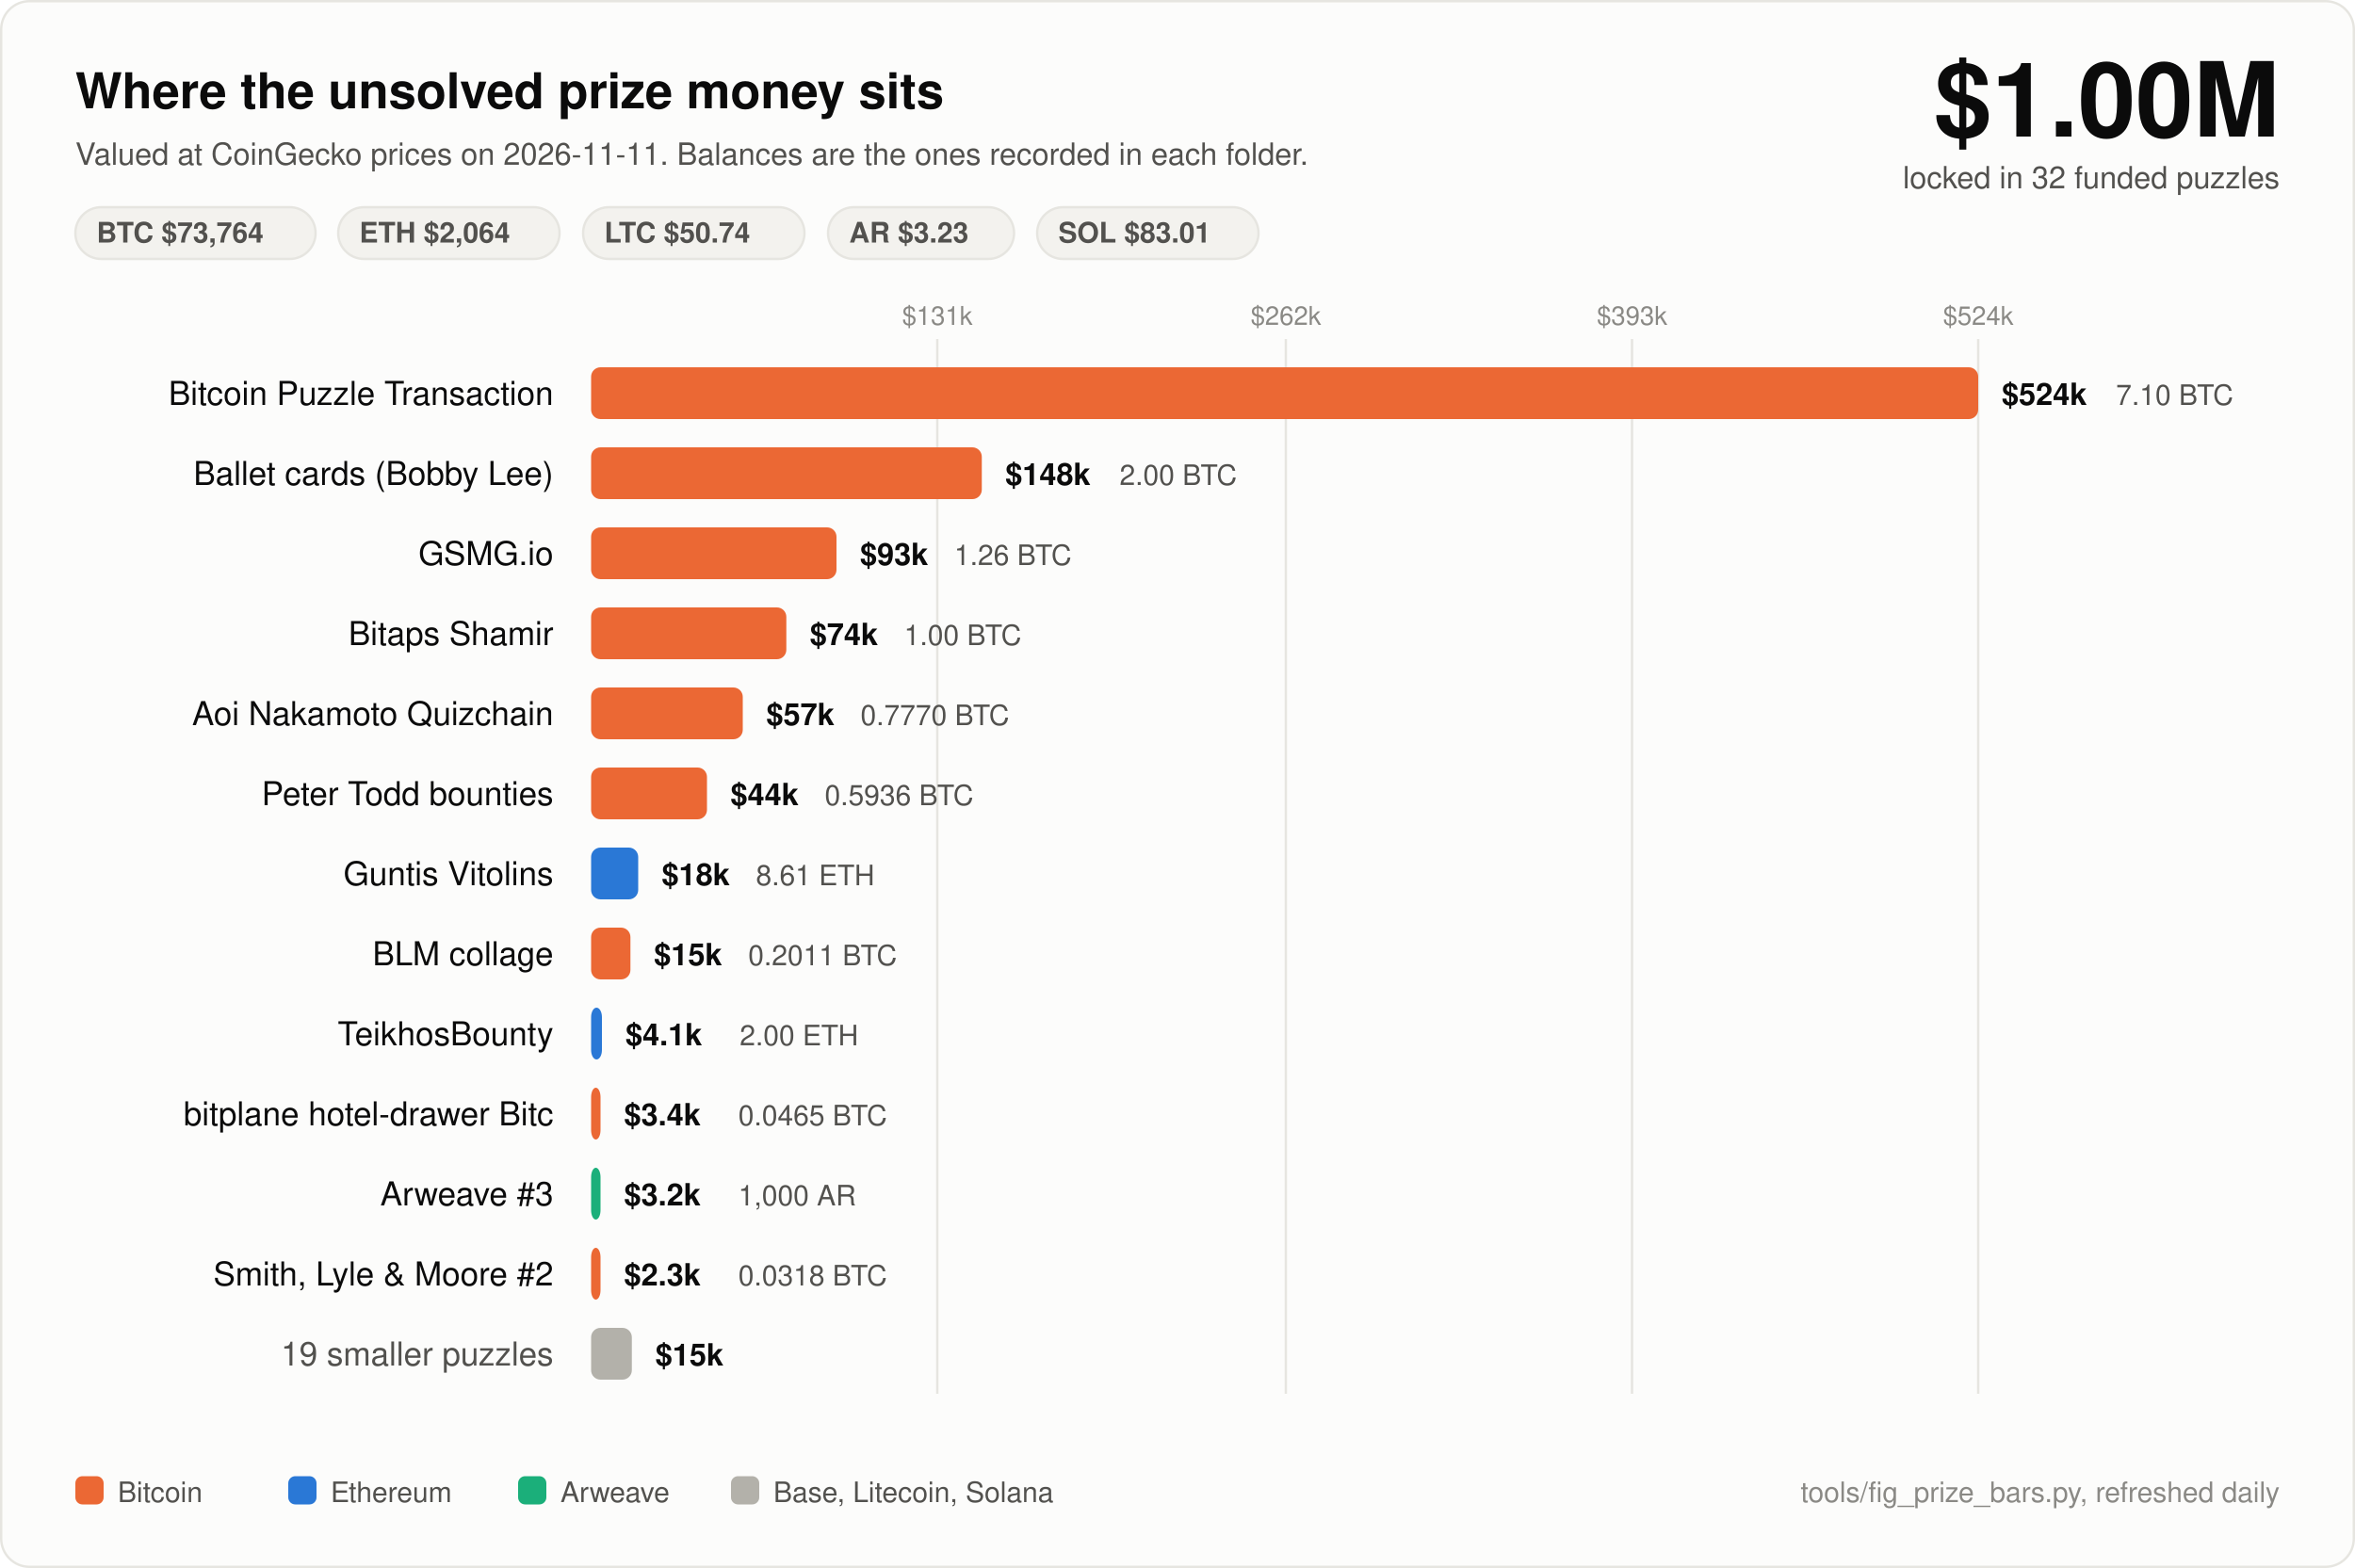
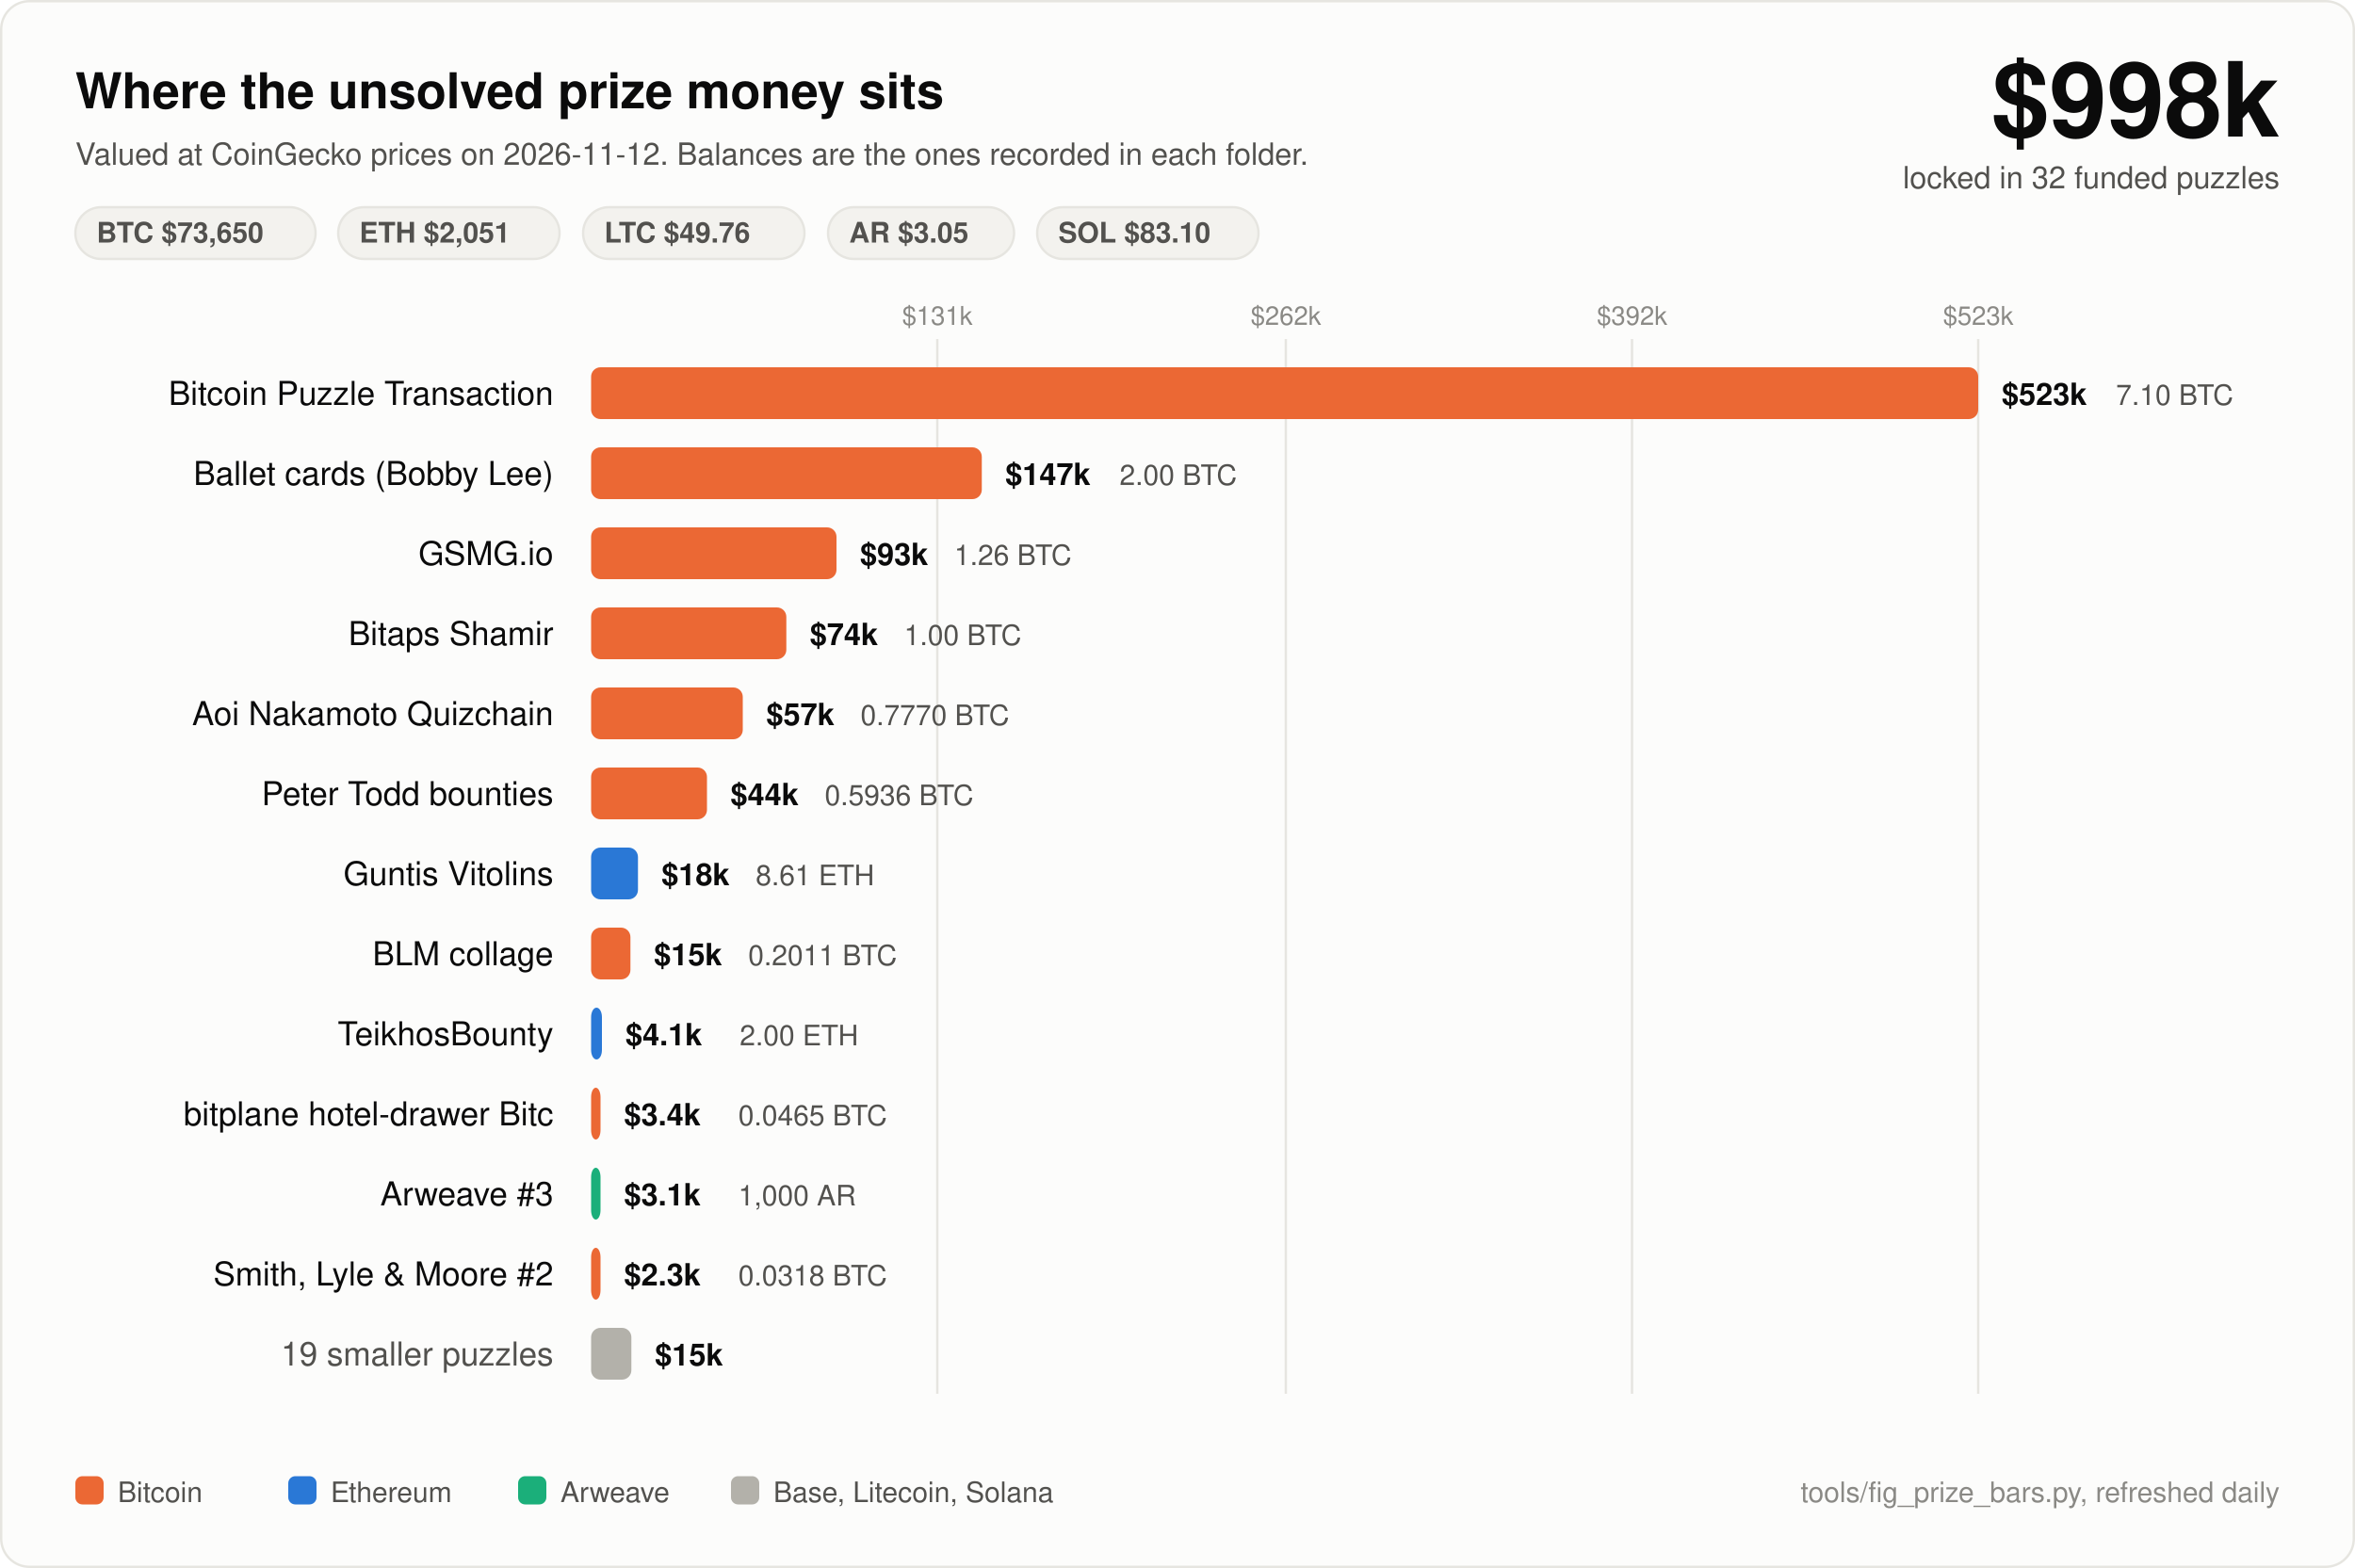
<svg xmlns="http://www.w3.org/2000/svg" width="1000" height="666" viewBox="0 0 1000 666" font-family="ui-sans-serif, -apple-system, Segoe UI, Helvetica, Arial, sans-serif">
  <rect x="0.5" y="0.5" width="999" height="665" rx="12" fill="#fcfcfb" stroke="#e6e5e0" />
  <text x="32" y="46" fill="#0b0b0b" font-size="21" font-weight="700">Where the unsolved prize money sits</text>
-   <text x="32" y="70" fill="#52514e" font-size="13">Valued at CoinGecko prices on 2026-11-11. Balances are the ones recorded in each folder.</text>
-   <text x="968" y="58" fill="#0b0b0b" font-size="44" font-weight="700" text-anchor="end">$1.00M</text>
+   <text x="32" y="70" fill="#52514e" font-size="13">Valued at CoinGecko prices on 2026-11-12. Balances are the ones recorded in each folder.</text>
+   <text x="968" y="58" fill="#0b0b0b" font-size="44" font-weight="700" text-anchor="end">$998k</text>
  <text x="968" y="80" fill="#52514e" font-size="13" text-anchor="end">locked in 32 funded puzzles</text>
  <rect x="32" y="88" width="102" height="22" rx="11" fill="#f3f2ee" stroke="#e6e5e0" />
-   <text x="41" y="103" fill="#52514e" font-size="12" font-weight="600">BTC $73,764</text>
+   <text x="41" y="103" fill="#52514e" font-size="12" font-weight="600">BTC $73,650</text>
  <rect x="143.6" y="88" width="94" height="22" rx="11" fill="#f3f2ee" stroke="#e6e5e0" />
-   <text x="152.6" y="103" fill="#52514e" font-size="12" font-weight="600">ETH $2,064</text>
+   <text x="152.6" y="103" fill="#52514e" font-size="12" font-weight="600">ETH $2,051</text>
  <rect x="247.6" y="88" width="94" height="22" rx="11" fill="#f3f2ee" stroke="#e6e5e0" />
-   <text x="256.6" y="103" fill="#52514e" font-size="12" font-weight="600">LTC $50.74</text>
+   <text x="256.6" y="103" fill="#52514e" font-size="12" font-weight="600">LTC $49.76</text>
  <rect x="351.6" y="88" width="79" height="22" rx="11" fill="#f3f2ee" stroke="#e6e5e0" />
-   <text x="360.6" y="103" fill="#52514e" font-size="12" font-weight="600">AR $3.23</text>
+   <text x="360.6" y="103" fill="#52514e" font-size="12" font-weight="600">AR $3.05</text>
  <rect x="440.4" y="88" width="94" height="22" rx="11" fill="#f3f2ee" stroke="#e6e5e0" />
-   <text x="449.4" y="103" fill="#52514e" font-size="12" font-weight="600">SOL $83.01</text>
+   <text x="449.4" y="103" fill="#52514e" font-size="12" font-weight="600">SOL $83.10</text>
  <line x1="398" y1="144" x2="398" y2="592" stroke="#e6e5e0" stroke-width="1" />
  <text x="398" y="138" fill="#8a8985" font-size="11" text-anchor="middle">$131k</text>
  <line x1="546" y1="144" x2="546" y2="592" stroke="#e6e5e0" stroke-width="1" />
  <text x="546" y="138" fill="#8a8985" font-size="11" text-anchor="middle">$262k</text>
  <line x1="693" y1="144" x2="693" y2="592" stroke="#e6e5e0" stroke-width="1" />
-   <text x="693" y="138" fill="#8a8985" font-size="11" text-anchor="middle">$393k</text>
+   <text x="693" y="138" fill="#8a8985" font-size="11" text-anchor="middle">$392k</text>
  <line x1="840" y1="144" x2="840" y2="592" stroke="#e6e5e0" stroke-width="1" />
-   <text x="840" y="138" fill="#8a8985" font-size="11" text-anchor="middle">$524k</text>
+   <text x="840" y="138" fill="#8a8985" font-size="11" text-anchor="middle">$523k</text>
  <text x="235" y="172" fill="#0b0b0b" font-size="14" text-anchor="end">Bitcoin Puzzle Transaction</text>
  <rect x="251" y="156" width="589.0" height="22" rx="4" fill="#eb6834" />
-   <text x="850.0" y="172" fill="#0b0b0b" font-size="13" font-weight="600">$524k</text>
+   <text x="850.0" y="172" fill="#0b0b0b" font-size="13" font-weight="600">$523k</text>
  <text x="898.5" y="172" fill="#52514e" font-size="12">7.10 BTC</text>
  <text x="235" y="206" fill="#0b0b0b" font-size="14" text-anchor="end">Ballet cards (Bobby Lee)</text>
  <rect x="251" y="190" width="165.9" height="22" rx="4" fill="#eb6834" />
-   <text x="426.9" y="206" fill="#0b0b0b" font-size="13" font-weight="600">$148k</text>
+   <text x="426.9" y="206" fill="#0b0b0b" font-size="13" font-weight="600">$147k</text>
  <text x="475.4" y="206" fill="#52514e" font-size="12">2.00 BTC</text>
  <text x="235" y="240" fill="#0b0b0b" font-size="14" text-anchor="end">GSMG.io</text>
  <rect x="251" y="224" width="104.2" height="22" rx="4" fill="#eb6834" />
  <text x="365.2" y="240" fill="#0b0b0b" font-size="13" font-weight="600">$93k</text>
  <text x="405.2" y="240" fill="#52514e" font-size="12">1.26 BTC</text>
  <text x="235" y="274" fill="#0b0b0b" font-size="14" text-anchor="end">Bitaps Shamir</text>
  <rect x="251" y="258" width="82.9" height="22" rx="4" fill="#eb6834" />
  <text x="343.9" y="274" fill="#0b0b0b" font-size="13" font-weight="600">$74k</text>
  <text x="383.9" y="274" fill="#52514e" font-size="12">1.00 BTC</text>
  <text x="235" y="308" fill="#0b0b0b" font-size="14" text-anchor="end">Aoi Nakamoto Quizchain</text>
  <rect x="251" y="292" width="64.4" height="22" rx="4" fill="#eb6834" />
  <text x="325.4" y="308" fill="#0b0b0b" font-size="13" font-weight="600">$57k</text>
  <text x="365.4" y="308" fill="#52514e" font-size="12">0.7770 BTC</text>
  <text x="235" y="342" fill="#0b0b0b" font-size="14" text-anchor="end">Peter Todd bounties</text>
  <rect x="251" y="326" width="49.2" height="22" rx="4" fill="#eb6834" />
  <text x="310.2" y="342" fill="#0b0b0b" font-size="13" font-weight="600">$44k</text>
  <text x="350.2" y="342" fill="#52514e" font-size="12">0.5936 BTC</text>
  <text x="235" y="376" fill="#0b0b0b" font-size="14" text-anchor="end">Guntis Vitolins</text>
-   <rect x="251" y="360" width="20.0" height="22" rx="4" fill="#2a78d6" />
-   <text x="281.0" y="376" fill="#0b0b0b" font-size="13" font-weight="600">$18k</text>
-   <text x="321.0" y="376" fill="#52514e" font-size="12">8.61 ETH</text>
+   <rect x="251" y="360" width="19.9" height="22" rx="4" fill="#2a78d6" />
+   <text x="280.9" y="376" fill="#0b0b0b" font-size="13" font-weight="600">$18k</text>
+   <text x="320.9" y="376" fill="#52514e" font-size="12">8.61 ETH</text>
  <text x="235" y="410" fill="#0b0b0b" font-size="14" text-anchor="end">BLM collage</text>
  <rect x="251" y="394" width="16.7" height="22" rx="4" fill="#eb6834" />
  <text x="277.7" y="410" fill="#0b0b0b" font-size="13" font-weight="600">$15k</text>
  <text x="317.7" y="410" fill="#52514e" font-size="12">0.2011 BTC</text>
  <text x="235" y="444" fill="#0b0b0b" font-size="14" text-anchor="end">TeikhosBounty</text>
  <rect x="251" y="428" width="4.6" height="22" rx="4" fill="#2a78d6" />
  <text x="265.6" y="444" fill="#0b0b0b" font-size="13" font-weight="600">$4.1k</text>
  <text x="314.1" y="444" fill="#52514e" font-size="12">2.00 ETH</text>
  <text x="235" y="478" fill="#0b0b0b" font-size="14" text-anchor="end">bitplane hotel-drawer Bitc</text>
  <rect x="251" y="462" width="4.0" height="22" rx="4" fill="#eb6834" />
  <text x="265.0" y="478" fill="#0b0b0b" font-size="13" font-weight="600">$3.4k</text>
  <text x="313.5" y="478" fill="#52514e" font-size="12">0.0465 BTC</text>
  <text x="235" y="512" fill="#0b0b0b" font-size="14" text-anchor="end">Arweave #3</text>
  <rect x="251" y="496" width="4.0" height="22" rx="4" fill="#1baf7a" />
-   <text x="265.0" y="512" fill="#0b0b0b" font-size="13" font-weight="600">$3.2k</text>
+   <text x="265.0" y="512" fill="#0b0b0b" font-size="13" font-weight="600">$3.1k</text>
  <text x="313.5" y="512" fill="#52514e" font-size="12">1,000 AR</text>
  <text x="235" y="546" fill="#0b0b0b" font-size="14" text-anchor="end">Smith, Lyle &amp; Moore #2</text>
  <rect x="251" y="530" width="4.0" height="22" rx="4" fill="#eb6834" />
  <text x="265.0" y="546" fill="#0b0b0b" font-size="13" font-weight="600">$2.3k</text>
  <text x="313.5" y="546" fill="#52514e" font-size="12">0.0318 BTC</text>
  <text x="235" y="580" fill="#52514e" font-size="14" text-anchor="end">19 smaller puzzles</text>
-   <rect x="251" y="564" width="17.3" height="22" rx="4" fill="#b3b1aa" />
-   <text x="278.3" y="580" fill="#0b0b0b" font-size="13" font-weight="600">$15k</text>
+   <rect x="251" y="564" width="17.1" height="22" rx="4" fill="#b3b1aa" />
+   <text x="278.1" y="580" fill="#0b0b0b" font-size="13" font-weight="600">$15k</text>
  <rect x="32" y="627" width="12" height="12" rx="3" fill="#eb6834" />
  <text x="50" y="638" fill="#52514e" font-size="12">Bitcoin</text>
  <rect x="122.4" y="627" width="12" height="12" rx="3" fill="#2a78d6" />
  <text x="140.4" y="638" fill="#52514e" font-size="12">Ethereum</text>
  <rect x="220.0" y="627" width="12" height="12" rx="3" fill="#1baf7a" />
  <text x="238.0" y="638" fill="#52514e" font-size="12">Arweave</text>
  <rect x="310.4" y="627" width="12" height="12" rx="3" fill="#b3b1aa" />
  <text x="328.4" y="638" fill="#52514e" font-size="12">Base, Litecoin, Solana</text>
  <text x="968" y="638" fill="#8a8985" font-size="12" text-anchor="end">tools/fig_prize_bars.py, refreshed daily</text>
</svg>
